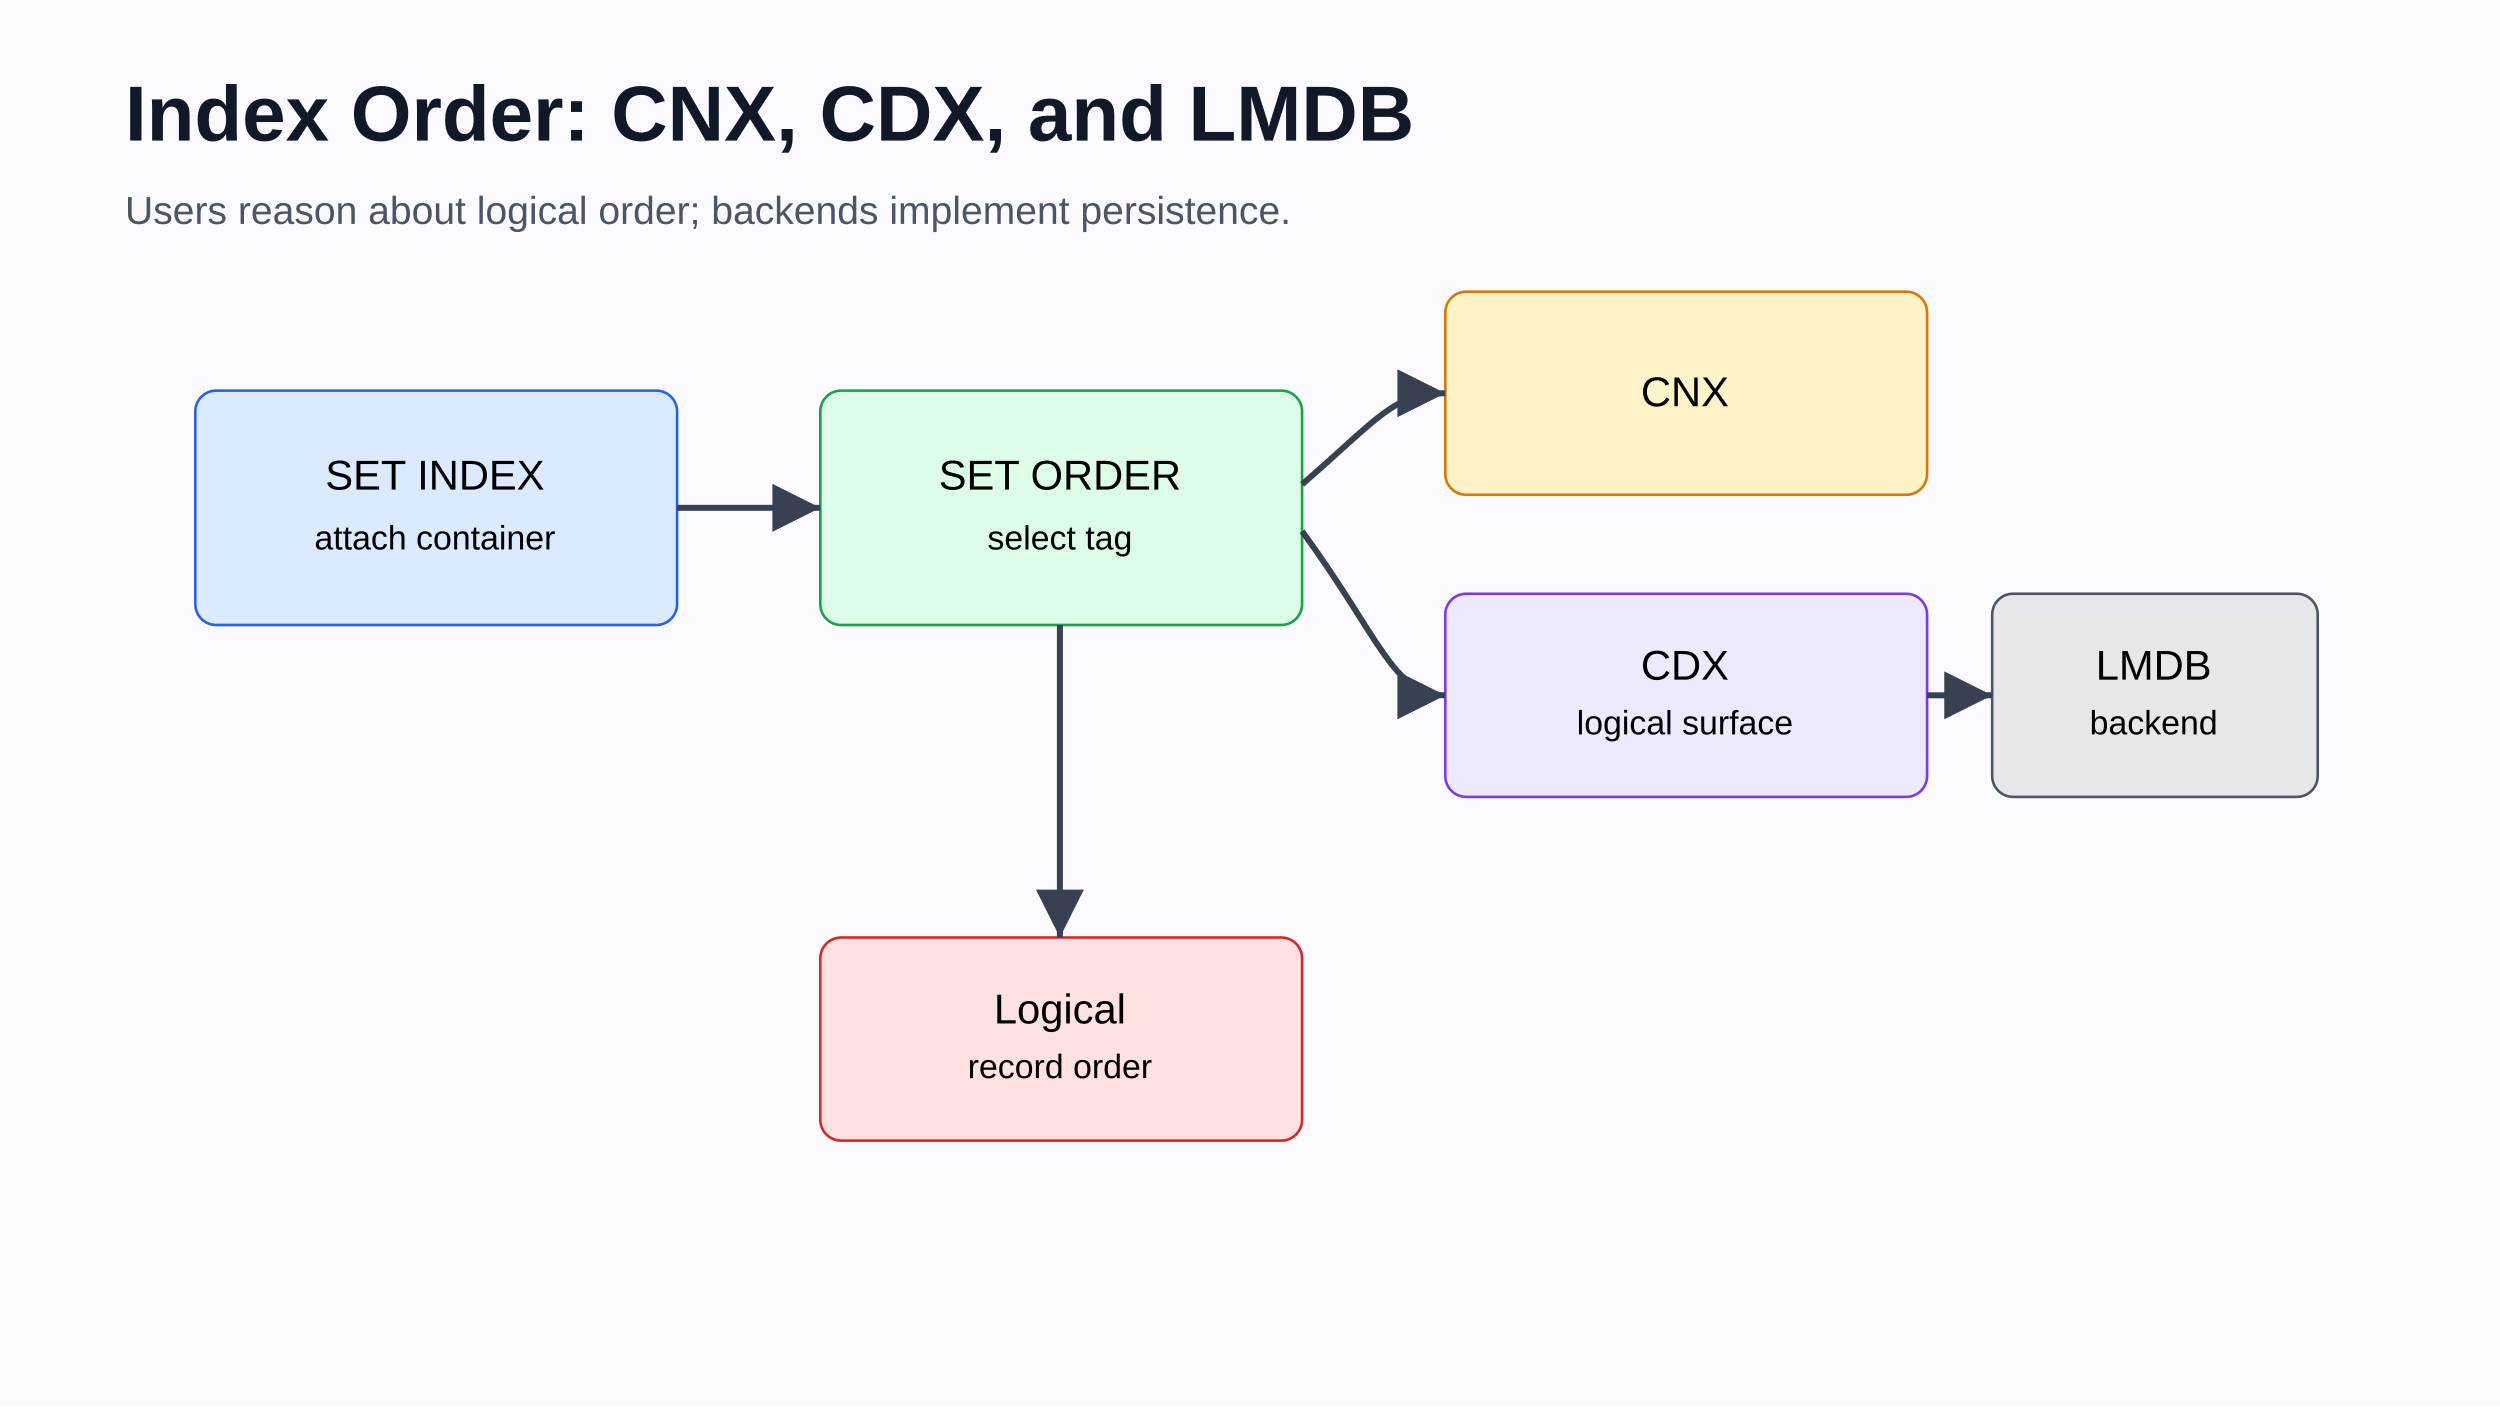
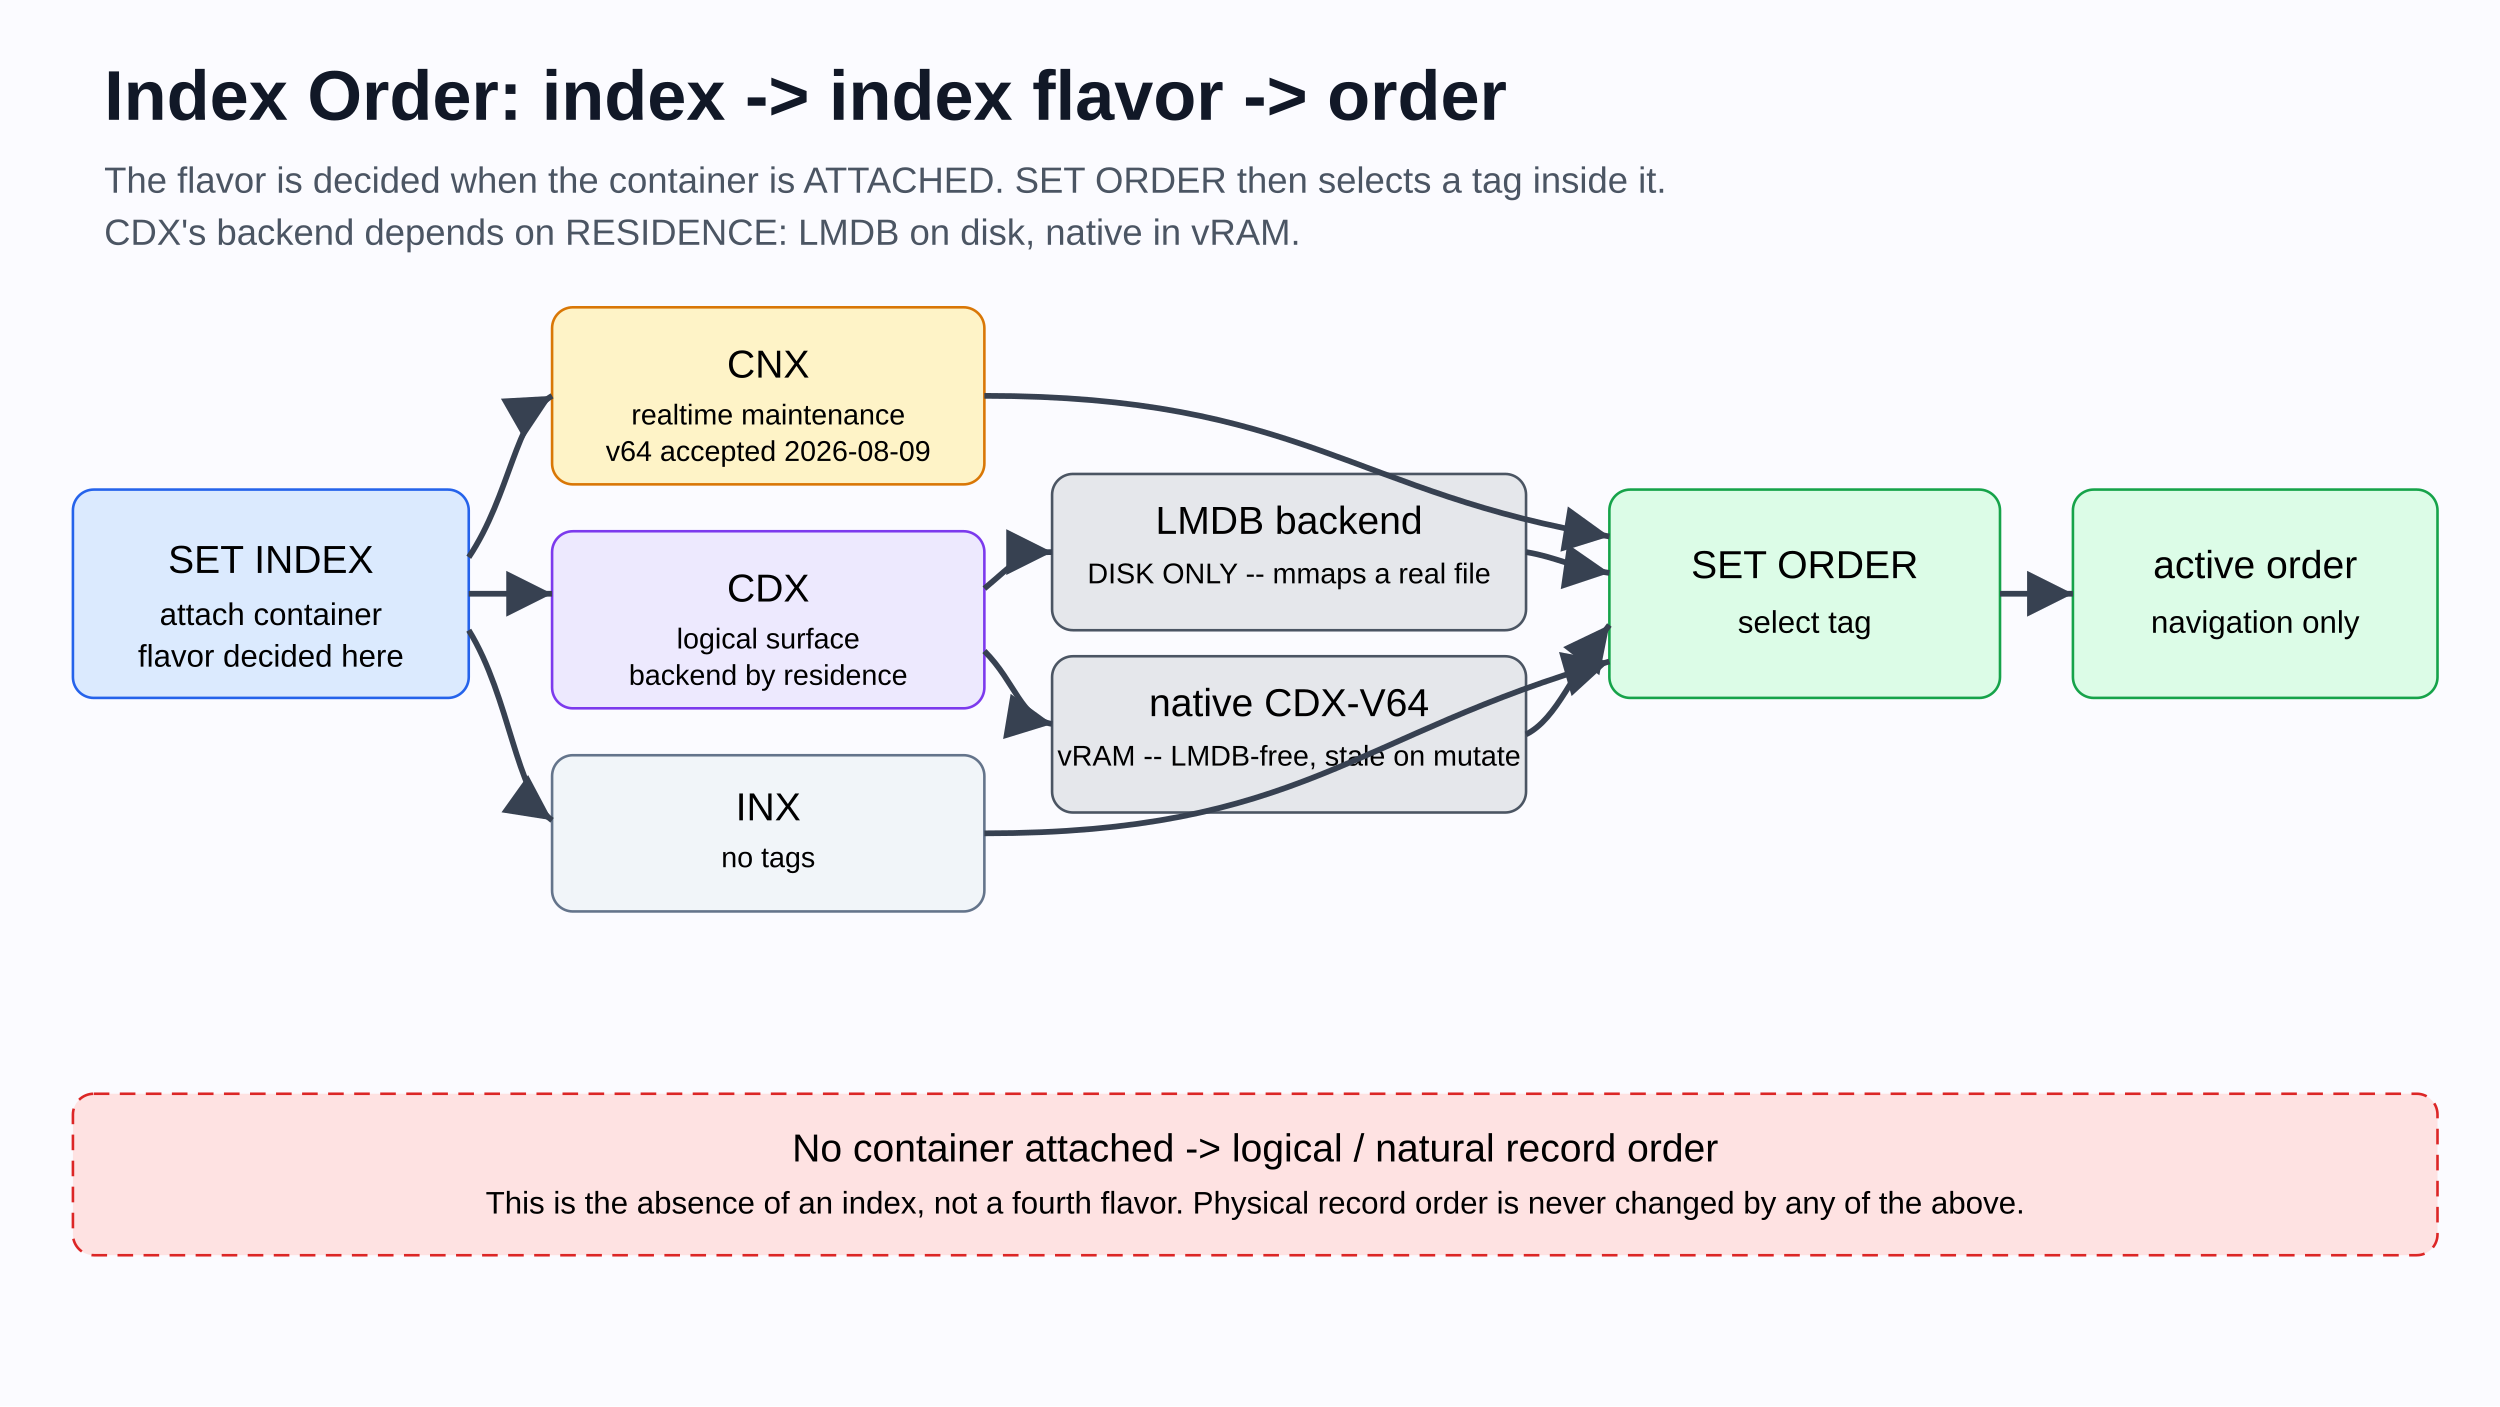
<svg xmlns="http://www.w3.org/2000/svg" width="960" height="540" viewBox="0 0 960 540">
  <rect width="960" height="540" fill="#fbfbff" />
-   <text x="48" y="54" font-family="Segoe UI, Arial, sans-serif" font-size="30" font-weight="700" fill="#111827">Index Order: CNX, CDX, and LMDB</text>
-   <text x="48" y="86" font-family="Segoe UI, Arial, sans-serif" font-size="15" fill="#4b5563">Users reason about logical order; backends implement persistence.</text>
+   <text x="40" y="46" font-family="Segoe UI, Arial, sans-serif" font-size="27" font-weight="700" fill="#111827">Index Order: index -&gt; index flavor -&gt; order</text>
+   <text x="40" y="74" font-family="Segoe UI, Arial, sans-serif" font-size="14" fill="#4b5563">The flavor is decided when the container is ATTACHED. SET ORDER then selects a tag inside it.</text>
+   <text x="40" y="94" font-family="Segoe UI, Arial, sans-serif" font-size="14" fill="#4b5563">CDX's backend depends on RESIDENCE: LMDB on disk, native in vRAM.</text>
  <defs>
    <marker id="arrow" markerWidth="12" markerHeight="12" refX="10" refY="6" orient="auto">
      <path d="M2,2 L10,6 L2,10 Z" fill="#374151" />
    </marker>
  </defs>
-   <g font-family="Segoe UI, Arial, sans-serif" text-anchor="middle" font-size="16">
-     <rect x="75" y="150" width="185" height="90" rx="8" fill="#dbeafe" stroke="#2563eb" />
-     <text x="167" y="188">SET INDEX</text>
-     <text x="167" y="211" font-size="13">attach container</text>
-     <rect x="315" y="150" width="185" height="90" rx="8" fill="#dcfce7" stroke="#16a34a" />
-     <text x="407" y="188">SET ORDER</text>
-     <text x="407" y="211" font-size="13">select tag</text>
-     <rect x="555" y="112" width="185" height="78" rx="8" fill="#fef3c7" stroke="#d97706" />
-     <text x="647" y="156">CNX</text>
-     <rect x="555" y="228" width="185" height="78" rx="8" fill="#ede9fe" stroke="#7c3aed" />
-     <text x="647" y="261">CDX</text>
-     <text x="647" y="282" font-size="13">logical surface</text>
-     <rect x="765" y="228" width="125" height="78" rx="8" fill="#e5e7eb" stroke="#4b5563" />
-     <text x="827" y="261">LMDB</text>
-     <text x="827" y="282" font-size="13">backend</text>
-     <rect x="315" y="360" width="185" height="78" rx="8" fill="#fee2e2" stroke="#dc2626" />
-     <text x="407" y="393">Logical</text>
-     <text x="407" y="414" font-size="13">record order</text>
+   <g font-family="Segoe UI, Arial, sans-serif" text-anchor="middle" font-size="15">
+     <rect x="28" y="188" width="152" height="80" rx="8" fill="#dbeafe" stroke="#2563eb" />
+     <text x="104" y="220">SET INDEX</text>
+     <text x="104" y="240" font-size="12">attach container</text>
+     <text x="104" y="256" font-size="12">flavor decided here</text>
+     <rect x="212" y="118" width="166" height="68" rx="8" fill="#fef3c7" stroke="#d97706" />
+     <text x="295" y="145">CNX</text>
+     <text x="295" y="163" font-size="11">realtime maintenance</text>
+     <text x="295" y="177" font-size="11">v64 accepted 2026-08-09</text>
+     <rect x="212" y="204" width="166" height="68" rx="8" fill="#ede9fe" stroke="#7c3aed" />
+     <text x="295" y="231">CDX</text>
+     <text x="295" y="249" font-size="11">logical surface</text>
+     <text x="295" y="263" font-size="11">backend by residence</text>
+     <rect x="212" y="290" width="166" height="60" rx="8" fill="#f1f5f9" stroke="#64748b" />
+     <text x="295" y="315">INX</text>
+     <text x="295" y="333" font-size="11">no tags</text>
+     <rect x="404" y="182" width="182" height="60" rx="8" fill="#e5e7eb" stroke="#4b5563" />
+     <text x="495" y="205">LMDB backend</text>
+     <text x="495" y="224" font-size="11">DISK ONLY -- mmaps a real file</text>
+     <rect x="404" y="252" width="182" height="60" rx="8" fill="#e5e7eb" stroke="#4b5563" />
+     <text x="495" y="275">native CDX-V64</text>
+     <text x="495" y="294" font-size="11">vRAM -- LMDB-free, stale on mutate</text>
+     <rect x="618" y="188" width="150" height="80" rx="8" fill="#dcfce7" stroke="#16a34a" />
+     <text x="693" y="222">SET ORDER</text>
+     <text x="693" y="243" font-size="12">select tag</text>
+     <rect x="796" y="188" width="140" height="80" rx="8" fill="#dcfce7" stroke="#16a34a" />
+     <text x="866" y="222">active order</text>
+     <text x="866" y="243" font-size="12">navigation only</text>
+     <rect x="28" y="420" width="908" height="62" rx="8" fill="#fee2e2" stroke="#dc2626" stroke-dasharray="6 4" />
+     <text x="482" y="446" font-size="15">No container attached -&gt; logical / natural record order</text>
+     <text x="482" y="466" font-size="12">This is the absence of an index, not a fourth flavor. Physical record order is never changed by any of the above.</text>
  </g>
-   <g stroke="#374151" stroke-width="2.3" fill="none" marker-end="url(#arrow)">
-     <path d="M260 195 H315" />
-     <path d="M500 186 C530 160 535 151 555 151" />
-     <path d="M500 204 C530 245 535 267 555 267" />
-     <path d="M740 267 H765" />
-     <path d="M407 240 V360" />
+   <g stroke="#374151" stroke-width="2.2" fill="none" marker-end="url(#arrow)">
+     <path d="M180 214 C196 190 198 160 212 152" />
+     <path d="M180 228 H212" />
+     <path d="M180 242 C196 268 198 305 212 315" />
+     <path d="M378 226 C390 216 392 212 404 212" />
+     <path d="M378 250 C390 262 392 276 404 278" />
+     <path d="M378 152 C500 152 520 190 618 206" />
+     <path d="M586 212 C598 214 604 218 618 220" />
+     <path d="M586 282 C598 276 604 258 618 240" />
+     <path d="M378 320 C500 320 520 282 618 254" />
+     <path d="M768 228 H796" />
  </g>
</svg>
